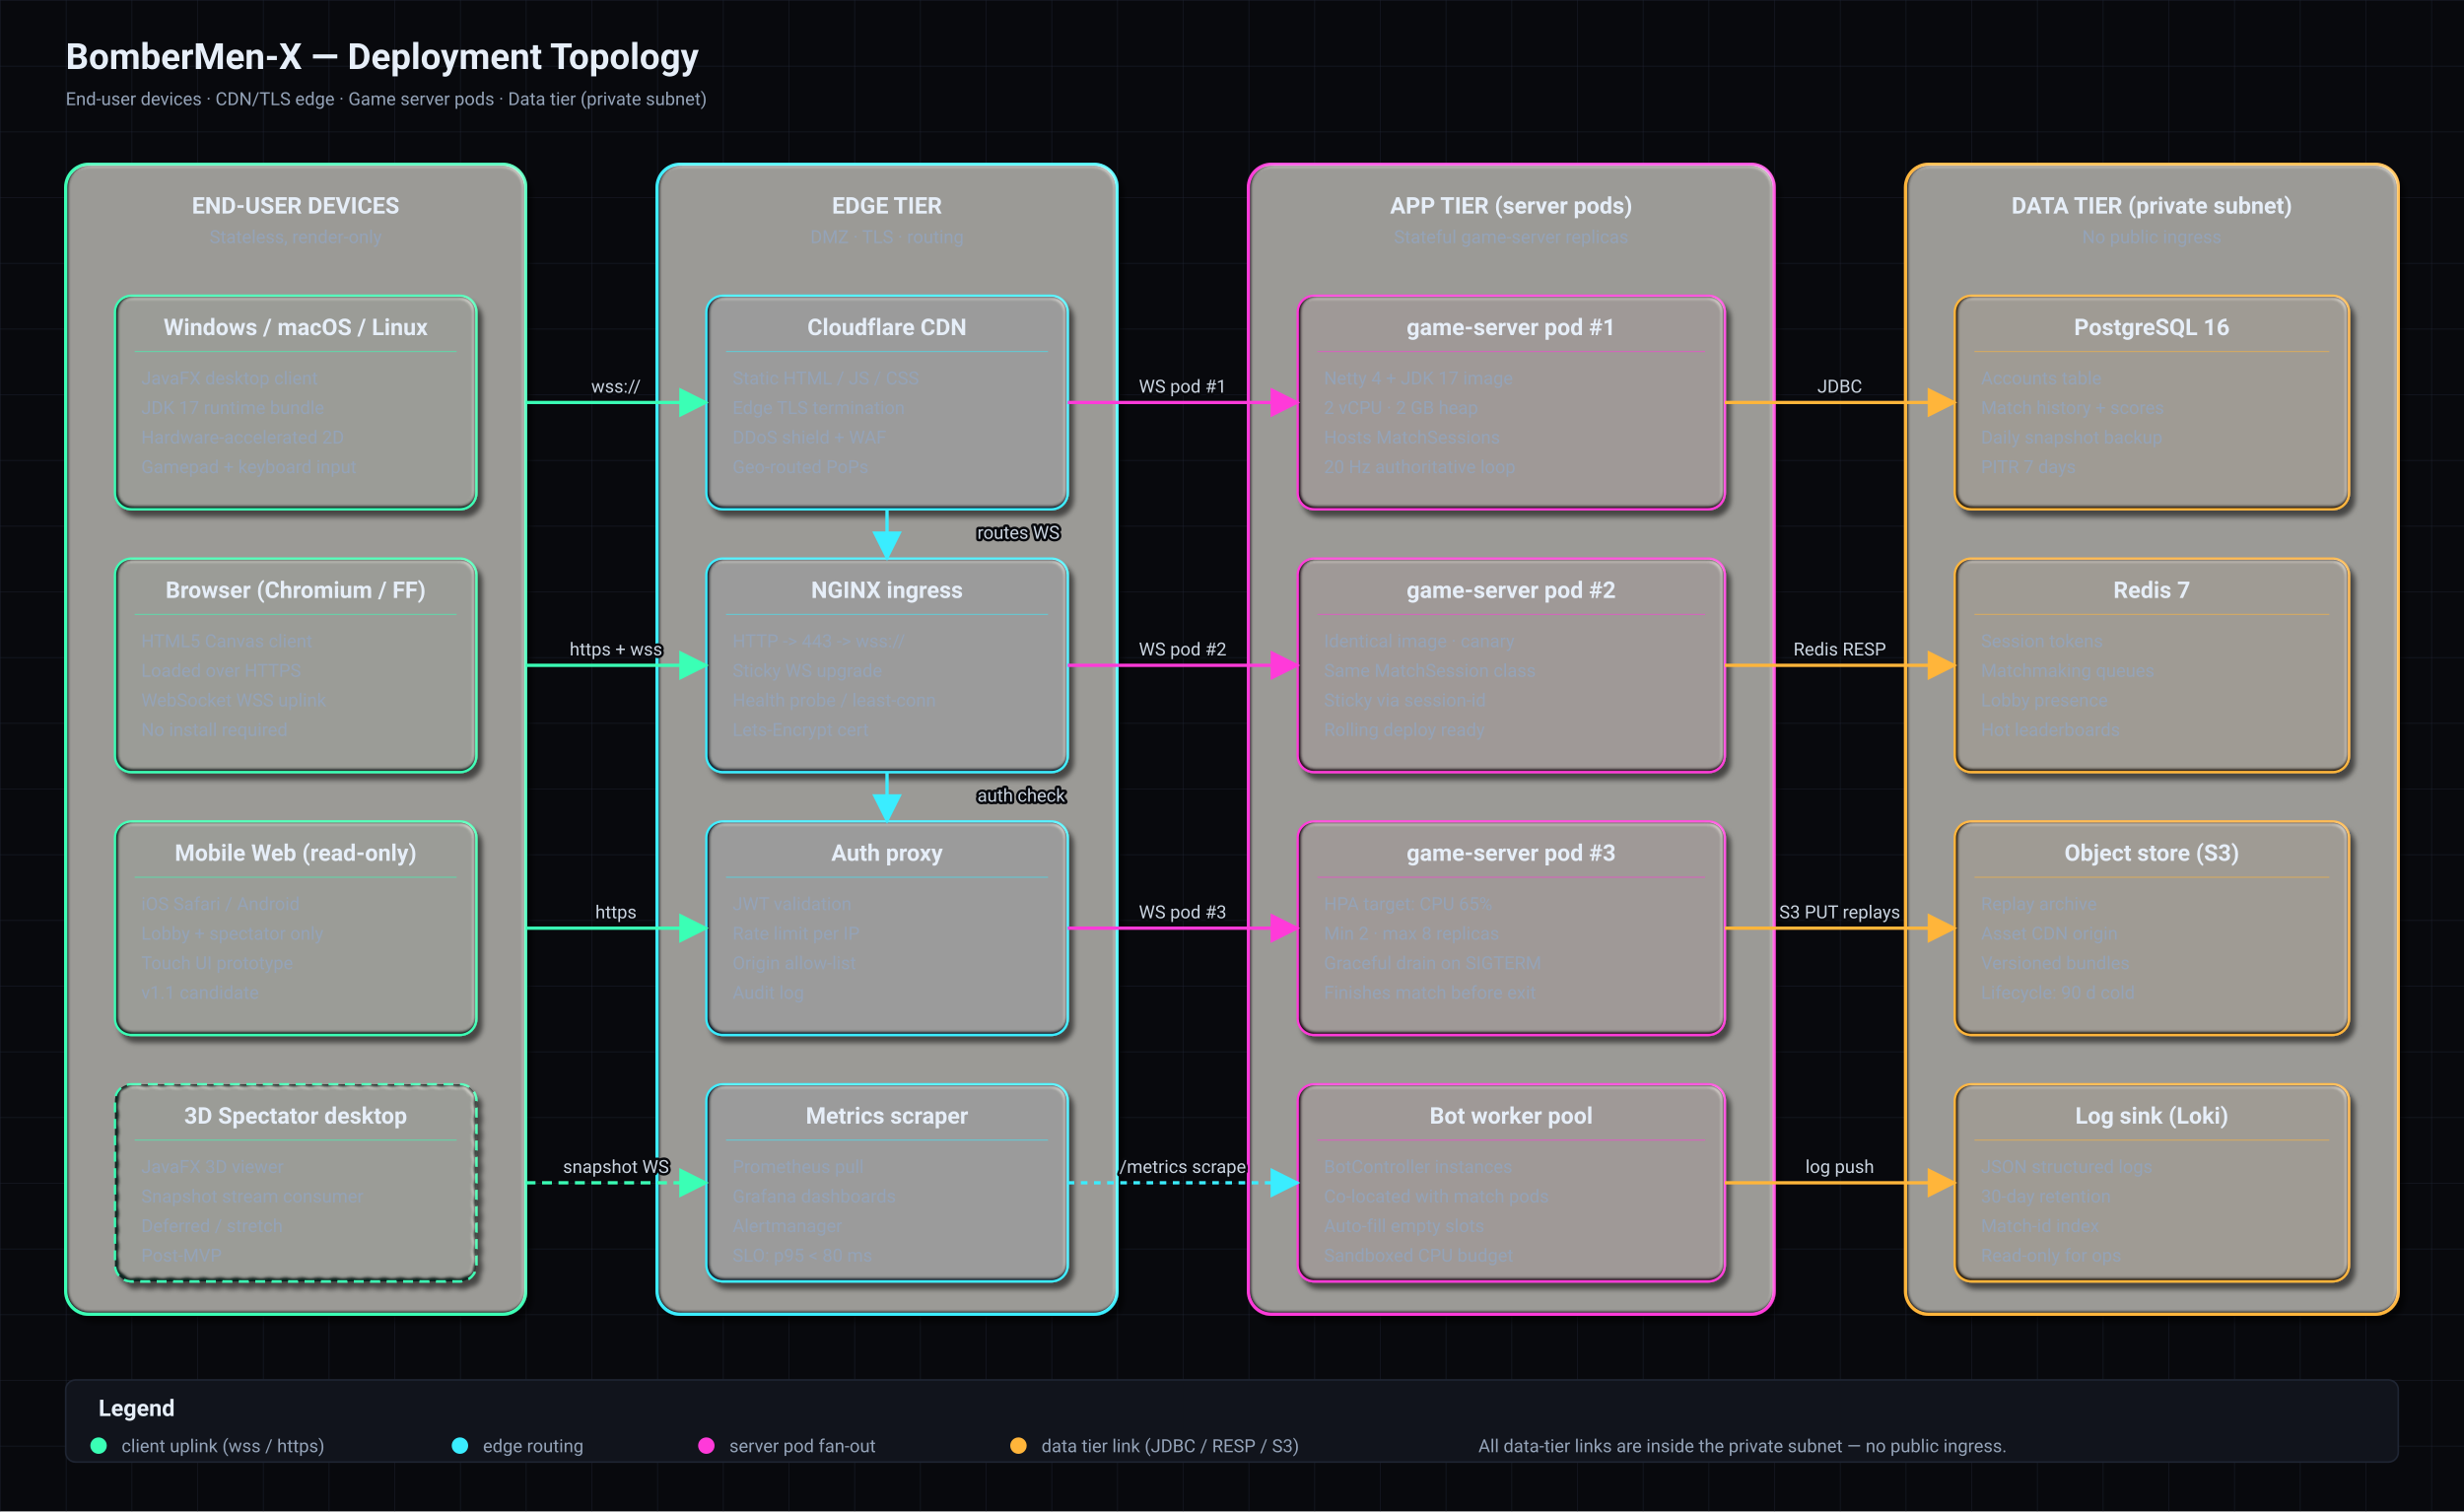
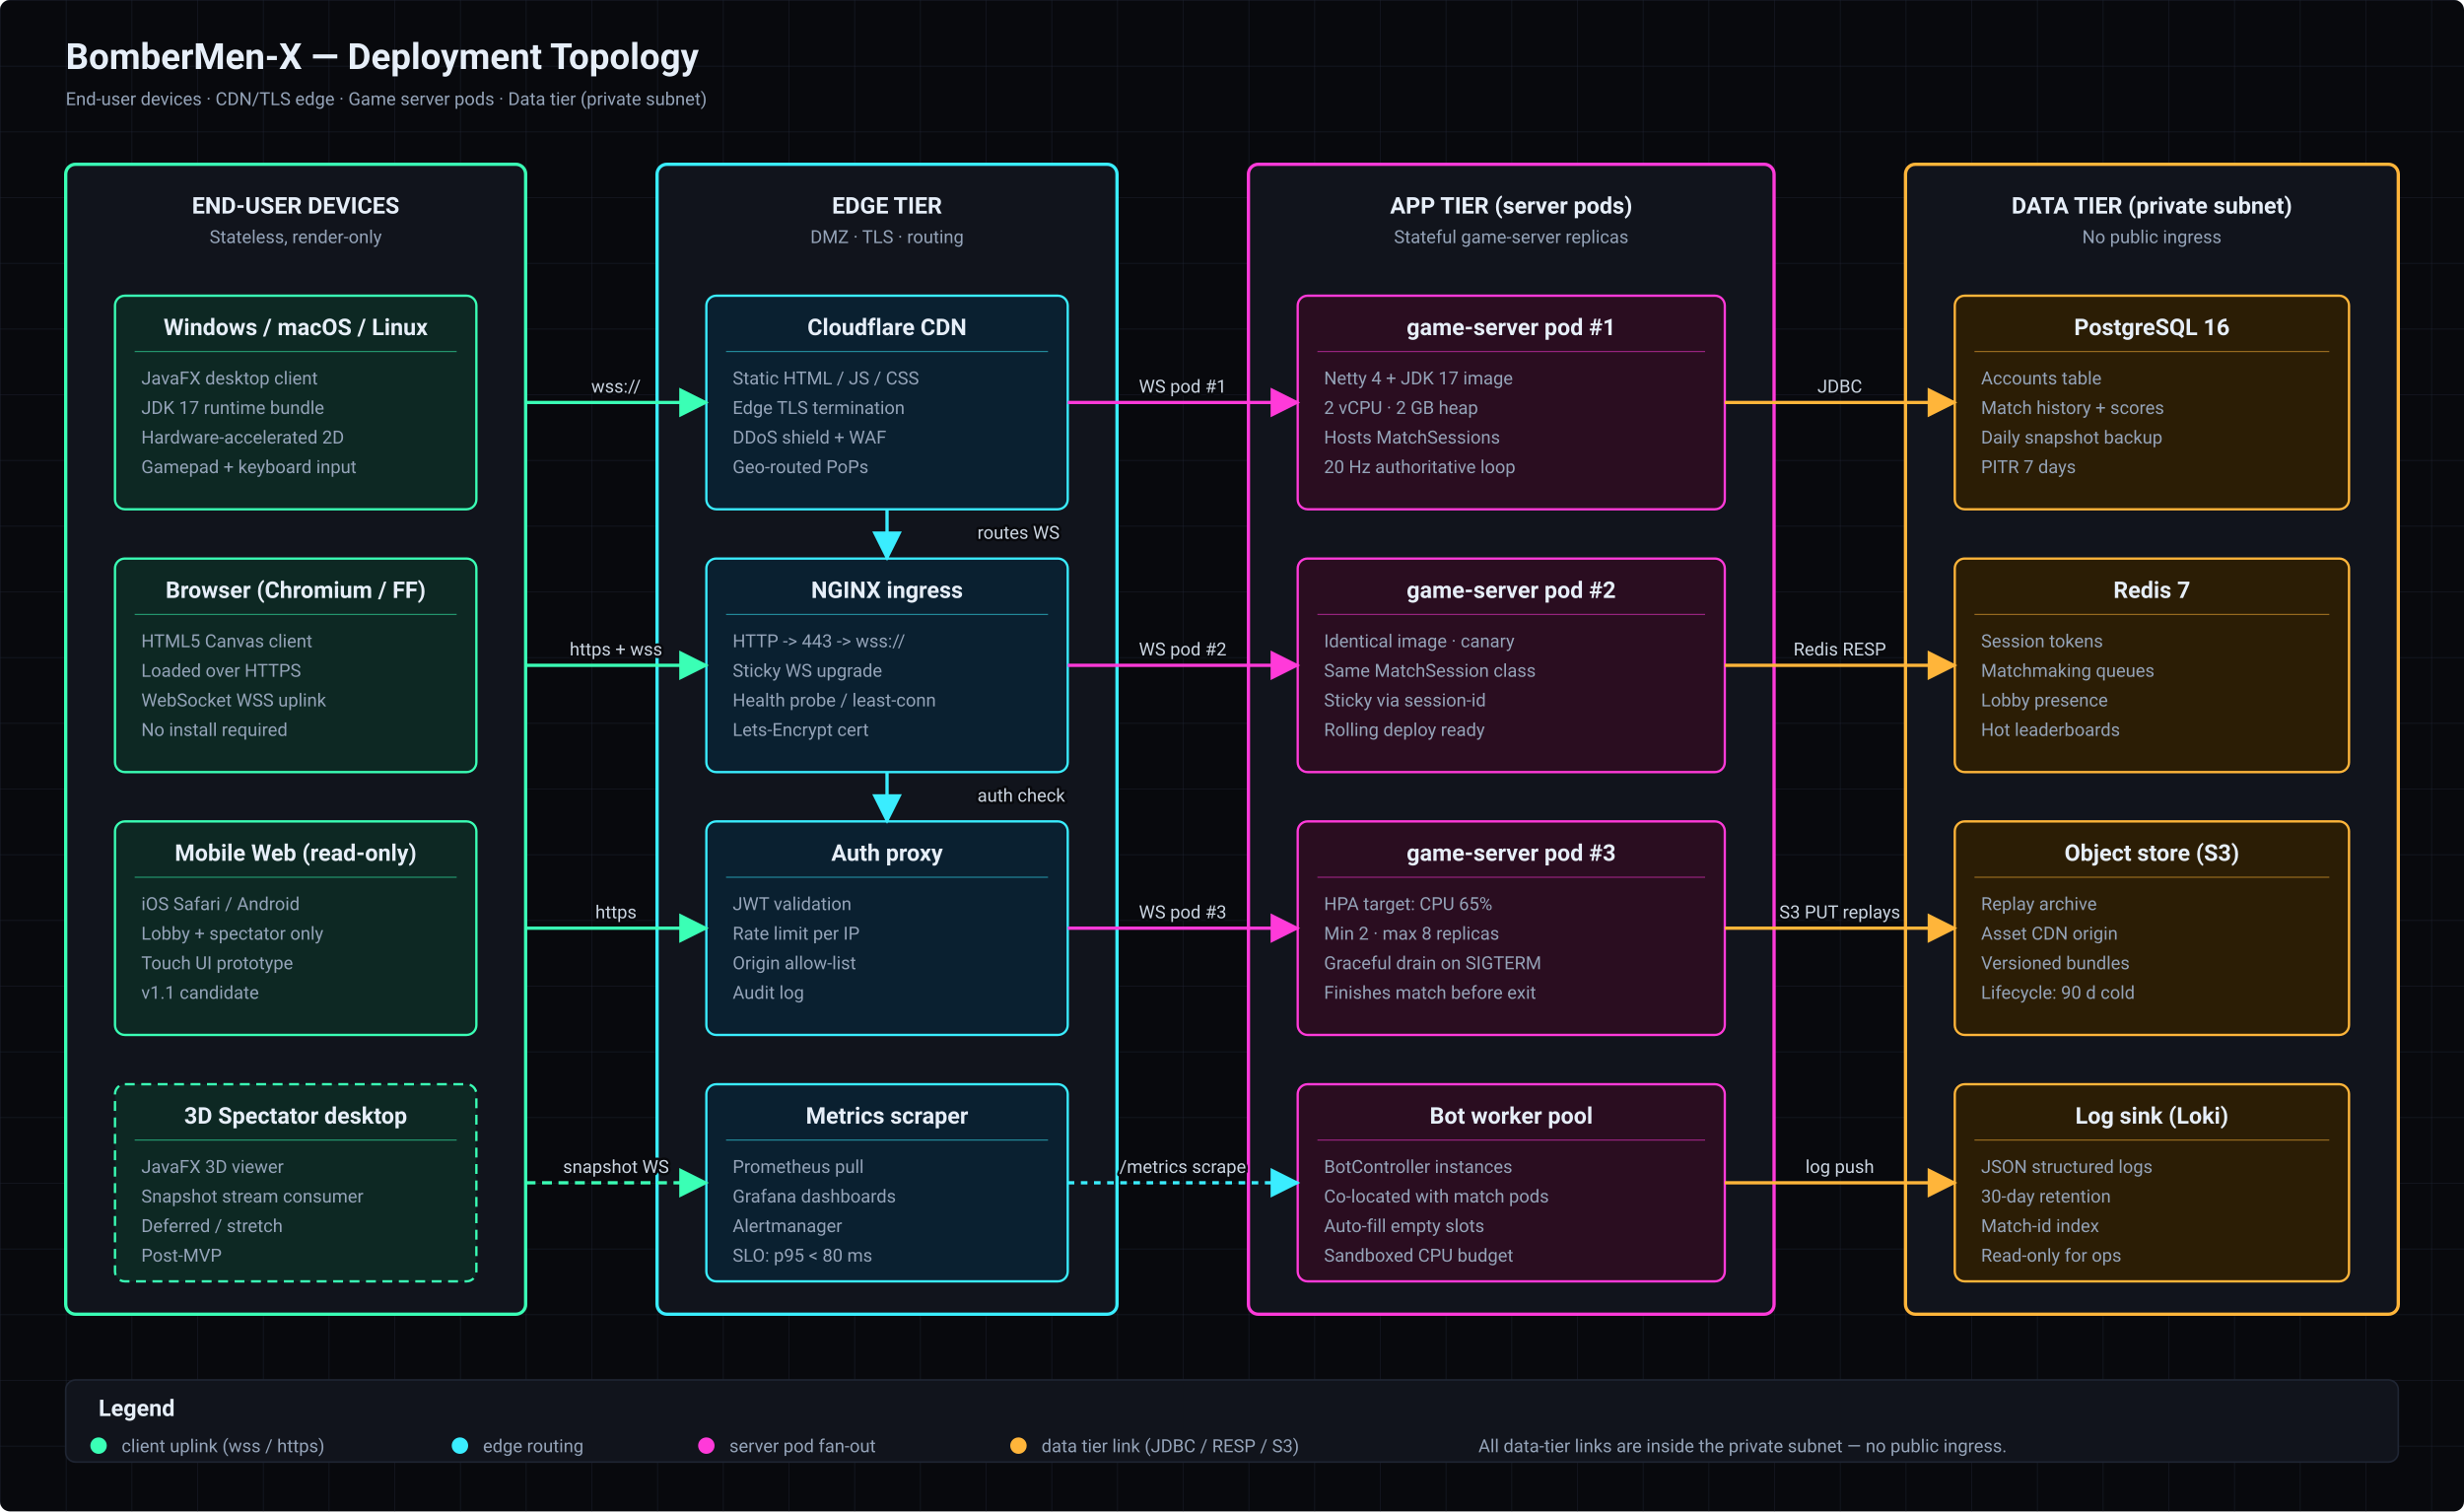
<svg xmlns="http://www.w3.org/2000/svg" viewBox="0 0 1500 920" preserveAspectRatio="xMidYMid meet" role="img" aria-labelledby="title desc">
+   <style>
+     rect { rx: 6; ry: 6; }
+     text { font-family: -apple-system, "Segoe UI", Roboto, sans-serif; fill: #e8eef8; }
+     .ttl { font-weight: 700; font-size: 14px; }
+     .sub { font-size: 12px; fill: #9aa6b8; }
+     .edge { font-size: 11px; fill: #c5cbd6; }
+   </style>
  <defs>
-     <filter id="bx-3d-bevel" x="-10%" y="-10%" width="120%" height="120%">
-       <feGaussianBlur in="SourceAlpha" stdDeviation="1.5" result="blur" />
-       <feOffset in="blur" dx="3" dy="4" result="dropshadowAlpha" />
-       <feFlood flood-color="#000" flood-opacity="0.55" />
-       <feComposite in2="dropshadowAlpha" operator="in" result="dropshadow" />
-       <feSpecularLighting in="blur" surfaceScale="2.4" specularConstant="0.55" specularExponent="22" lighting-color="#fff8e7" result="specOut">
-         <feDistantLight azimuth="-45" elevation="65" />
-       </feSpecularLighting>
-       <feComposite in="specOut" in2="SourceAlpha" operator="in" result="specOut2" />
-       <feComposite in="SourceGraphic" in2="specOut2" operator="arithmetic" k1="0" k2="1" k3="1" k4="0" result="litPaint" />
-       <feMerge>
-         <feMergeNode in="dropshadow" />
-         <feMergeNode in="litPaint" />
-       </feMerge>
-     </filter>
    <pattern id="grid" width="40" height="40" patternUnits="userSpaceOnUse">
      <path d="M 40 0 L 0 0 0 40" fill="none" stroke="#1f2533" stroke-width="0.5" />
    </pattern>
    <marker id="arrCyan" viewBox="0 0 12 12" refX="11" refY="6" markerWidth="9" markerHeight="9" orient="auto-start-reverse">
      <path d="M0,0 L12,6 L0,12 z" fill="#3aedff" />
    </marker>
    <marker id="arrPink" viewBox="0 0 12 12" refX="11" refY="6" markerWidth="9" markerHeight="9" orient="auto-start-reverse">
      <path d="M0,0 L12,6 L0,12 z" fill="#ff3ad9" />
    </marker>
    <marker id="arrAmber" viewBox="0 0 12 12" refX="11" refY="6" markerWidth="9" markerHeight="9" orient="auto-start-reverse">
      <path d="M0,0 L12,6 L0,12 z" fill="#ffb53a" />
    </marker>
    <marker id="arrGreen" viewBox="0 0 12 12" refX="11" refY="6" markerWidth="9" markerHeight="9" orient="auto-start-reverse">
      <path d="M0,0 L12,6 L0,12 z" fill="#3affb5" />
    </marker>
  </defs>
  <style>
    text { fill: #e6eef8; font-family: -apple-system, "Segoe UI", Roboto, sans-serif; }
    .title { font-weight: 700; font-size: 22px; }
    .ttl { font-weight: 700; font-size: 14px; }
    .sub { font-size: 11px; fill: #94a3b8; }
    .edge { font-size: 11px; fill: #cbd5e1; paint-order: stroke; stroke: #08090d; stroke-width: 3px; stroke-linejoin: round; }
    .conn { fill: none; stroke-width: 2; }
  </style>
  <rect x="0" y="0" width="1500" height="920" fill="#08090d" />
  <rect x="0" y="0" width="1500" height="920" fill="url(#grid)" />
  <text x="40" y="42" class="title" fill="#daa520">BomberMen-X — Deployment Topology</text>
  <text x="40" y="64" class="sub">End-user devices · CDN/TLS edge · Game server pods · Data tier (private subnet)</text>
-   <rect x="40" y="100" width="280" height="700" rx="14" fill="#11141c" stroke="#3affb5" stroke-width="2" filter="url(#bx-3d-bevel)" />
+   <rect x="40" y="100" width="280" height="700" rx="14" fill="#11141c" stroke="#3affb5" stroke-width="2" />
  <text x="180" y="130" text-anchor="middle" class="ttl" fill="#3affb5">END-USER DEVICES</text>
  <text x="180" y="148" text-anchor="middle" class="sub">Stateless, render-only</text>
-   <rect x="70" y="180" width="220" height="130" rx="10" fill="#0d2823" stroke="#3affb5" stroke-width="1.4" filter="url(#bx-3d-bevel)" />
+   <rect x="70" y="180" width="220" height="130" rx="10" fill="#0d2823" stroke="#3affb5" stroke-width="1.4" />
  <text x="180" y="204" text-anchor="middle" class="ttl" fill="#3affb5">Windows / macOS / Linux</text>
  <line x1="82" y1="214" x2="278" y2="214" stroke="#3affb5" stroke-width="0.6" opacity="0.6" />
  <text x="86" y="234" class="sub">JavaFX desktop client</text>
  <text x="86" y="252" class="sub">JDK 17 runtime bundle</text>
  <text x="86" y="270" class="sub">Hardware-accelerated 2D</text>
  <text x="86" y="288" class="sub">Gamepad + keyboard input</text>
-   <rect x="70" y="340" width="220" height="130" rx="10" fill="#0d2823" stroke="#3affb5" stroke-width="1.4" filter="url(#bx-3d-bevel)" />
+   <rect x="70" y="340" width="220" height="130" rx="10" fill="#0d2823" stroke="#3affb5" stroke-width="1.4" />
  <text x="180" y="364" text-anchor="middle" class="ttl" fill="#3affb5">Browser (Chromium / FF)</text>
  <line x1="82" y1="374" x2="278" y2="374" stroke="#3affb5" stroke-width="0.6" opacity="0.6" />
  <text x="86" y="394" class="sub">HTML5 Canvas client</text>
  <text x="86" y="412" class="sub">Loaded over HTTPS</text>
  <text x="86" y="430" class="sub">WebSocket WSS uplink</text>
  <text x="86" y="448" class="sub">No install required</text>
-   <rect x="70" y="500" width="220" height="130" rx="10" fill="#0d2823" stroke="#3affb5" stroke-width="1.4" filter="url(#bx-3d-bevel)" />
+   <rect x="70" y="500" width="220" height="130" rx="10" fill="#0d2823" stroke="#3affb5" stroke-width="1.4" />
  <text x="180" y="524" text-anchor="middle" class="ttl" fill="#3affb5">Mobile Web (read-only)</text>
  <line x1="82" y1="534" x2="278" y2="534" stroke="#3affb5" stroke-width="0.6" opacity="0.6" />
  <text x="86" y="554" class="sub">iOS Safari / Android</text>
  <text x="86" y="572" class="sub">Lobby + spectator only</text>
  <text x="86" y="590" class="sub">Touch UI prototype</text>
  <text x="86" y="608" class="sub">v1.1 candidate</text>
-   <rect x="70" y="660" width="220" height="120" rx="10" fill="#0d2823" stroke="#3affb5" stroke-width="1.4" stroke-dasharray="6 4" filter="url(#bx-3d-bevel)" />
+   <rect x="70" y="660" width="220" height="120" rx="10" fill="#0d2823" stroke="#3affb5" stroke-width="1.4" stroke-dasharray="6 4" />
  <text x="180" y="684" text-anchor="middle" class="ttl" fill="#3affb5">3D Spectator desktop</text>
  <line x1="82" y1="694" x2="278" y2="694" stroke="#3affb5" stroke-width="0.6" opacity="0.6" />
  <text x="86" y="714" class="sub">JavaFX 3D viewer</text>
  <text x="86" y="732" class="sub">Snapshot stream consumer</text>
  <text x="86" y="750" class="sub">Deferred / stretch</text>
  <text x="86" y="768" class="sub" fill="#daa520">Post-MVP</text>
-   <rect x="400" y="100" width="280" height="700" rx="14" fill="#11141c" stroke="#3aedff" stroke-width="2" filter="url(#bx-3d-bevel)" />
+   <rect x="400" y="100" width="280" height="700" rx="14" fill="#11141c" stroke="#3aedff" stroke-width="2" />
  <text x="540" y="130" text-anchor="middle" class="ttl" fill="#3aedff">EDGE TIER</text>
  <text x="540" y="148" text-anchor="middle" class="sub">DMZ · TLS · routing</text>
-   <rect x="430" y="180" width="220" height="130" rx="10" fill="#0a2030" stroke="#3aedff" stroke-width="1.4" filter="url(#bx-3d-bevel)" />
+   <rect x="430" y="180" width="220" height="130" rx="10" fill="#0a2030" stroke="#3aedff" stroke-width="1.4" />
  <text x="540" y="204" text-anchor="middle" class="ttl" fill="#3aedff">Cloudflare CDN</text>
  <line x1="442" y1="214" x2="638" y2="214" stroke="#3aedff" stroke-width="0.6" opacity="0.6" />
  <text x="446" y="234" class="sub">Static HTML / JS / CSS</text>
  <text x="446" y="252" class="sub">Edge TLS termination</text>
  <text x="446" y="270" class="sub">DDoS shield + WAF</text>
  <text x="446" y="288" class="sub">Geo-routed PoPs</text>
-   <rect x="430" y="340" width="220" height="130" rx="10" fill="#0a2030" stroke="#3aedff" stroke-width="1.4" filter="url(#bx-3d-bevel)" />
+   <rect x="430" y="340" width="220" height="130" rx="10" fill="#0a2030" stroke="#3aedff" stroke-width="1.4" />
  <text x="540" y="364" text-anchor="middle" class="ttl" fill="#3aedff">NGINX ingress</text>
  <line x1="442" y1="374" x2="638" y2="374" stroke="#3aedff" stroke-width="0.6" opacity="0.6" />
  <text x="446" y="394" class="sub">HTTP -&gt; 443 -&gt; wss://</text>
  <text x="446" y="412" class="sub">Sticky WS upgrade</text>
  <text x="446" y="430" class="sub">Health probe / least-conn</text>
  <text x="446" y="448" class="sub">Lets-Encrypt cert</text>
-   <rect x="430" y="500" width="220" height="130" rx="10" fill="#0a2030" stroke="#3aedff" stroke-width="1.4" filter="url(#bx-3d-bevel)" />
+   <rect x="430" y="500" width="220" height="130" rx="10" fill="#0a2030" stroke="#3aedff" stroke-width="1.4" />
  <text x="540" y="524" text-anchor="middle" class="ttl" fill="#3aedff">Auth proxy</text>
  <line x1="442" y1="534" x2="638" y2="534" stroke="#3aedff" stroke-width="0.6" opacity="0.6" />
  <text x="446" y="554" class="sub">JWT validation</text>
  <text x="446" y="572" class="sub">Rate limit per IP</text>
  <text x="446" y="590" class="sub">Origin allow-list</text>
  <text x="446" y="608" class="sub">Audit log</text>
-   <rect x="430" y="660" width="220" height="120" rx="10" fill="#0a2030" stroke="#3aedff" stroke-width="1.4" filter="url(#bx-3d-bevel)" />
+   <rect x="430" y="660" width="220" height="120" rx="10" fill="#0a2030" stroke="#3aedff" stroke-width="1.4" />
  <text x="540" y="684" text-anchor="middle" class="ttl" fill="#3aedff">Metrics scraper</text>
  <line x1="442" y1="694" x2="638" y2="694" stroke="#3aedff" stroke-width="0.6" opacity="0.6" />
  <text x="446" y="714" class="sub">Prometheus pull</text>
  <text x="446" y="732" class="sub">Grafana dashboards</text>
  <text x="446" y="750" class="sub">Alertmanager</text>
  <text x="446" y="768" class="sub">SLO: p95 &lt; 80 ms</text>
-   <rect x="760" y="100" width="320" height="700" rx="14" fill="#11141c" stroke="#ff3ad9" stroke-width="2" filter="url(#bx-3d-bevel)" />
+   <rect x="760" y="100" width="320" height="700" rx="14" fill="#11141c" stroke="#ff3ad9" stroke-width="2" />
  <text x="920" y="130" text-anchor="middle" class="ttl" fill="#ff3ad9">APP TIER  (server pods)</text>
  <text x="920" y="148" text-anchor="middle" class="sub">Stateful game-server replicas</text>
-   <rect x="790" y="180" width="260" height="130" rx="10" fill="#2a0d20" stroke="#ff3ad9" stroke-width="1.4" filter="url(#bx-3d-bevel)" />
+   <rect x="790" y="180" width="260" height="130" rx="10" fill="#2a0d20" stroke="#ff3ad9" stroke-width="1.4" />
  <text x="920" y="204" text-anchor="middle" class="ttl" fill="#ff3ad9">game-server pod #1</text>
  <line x1="802" y1="214" x2="1038" y2="214" stroke="#ff3ad9" stroke-width="0.6" opacity="0.6" />
  <text x="806" y="234" class="sub">Netty 4 + JDK 17 image</text>
  <text x="806" y="252" class="sub">2 vCPU · 2 GB heap</text>
  <text x="806" y="270" class="sub">Hosts MatchSessions</text>
  <text x="806" y="288" class="sub">20 Hz authoritative loop</text>
-   <rect x="790" y="340" width="260" height="130" rx="10" fill="#2a0d20" stroke="#ff3ad9" stroke-width="1.4" filter="url(#bx-3d-bevel)" />
+   <rect x="790" y="340" width="260" height="130" rx="10" fill="#2a0d20" stroke="#ff3ad9" stroke-width="1.4" />
  <text x="920" y="364" text-anchor="middle" class="ttl" fill="#ff3ad9">game-server pod #2</text>
  <line x1="802" y1="374" x2="1038" y2="374" stroke="#ff3ad9" stroke-width="0.6" opacity="0.6" />
  <text x="806" y="394" class="sub">Identical image · canary</text>
  <text x="806" y="412" class="sub">Same MatchSession class</text>
  <text x="806" y="430" class="sub">Sticky via session-id</text>
  <text x="806" y="448" class="sub">Rolling deploy ready</text>
-   <rect x="790" y="500" width="260" height="130" rx="10" fill="#2a0d20" stroke="#ff3ad9" stroke-width="1.4" filter="url(#bx-3d-bevel)" />
+   <rect x="790" y="500" width="260" height="130" rx="10" fill="#2a0d20" stroke="#ff3ad9" stroke-width="1.4" />
  <text x="920" y="524" text-anchor="middle" class="ttl" fill="#ff3ad9">game-server pod #3</text>
  <line x1="802" y1="534" x2="1038" y2="534" stroke="#ff3ad9" stroke-width="0.6" opacity="0.6" />
  <text x="806" y="554" class="sub">HPA target: CPU 65%</text>
  <text x="806" y="572" class="sub">Min 2 · max 8 replicas</text>
  <text x="806" y="590" class="sub">Graceful drain on SIGTERM</text>
  <text x="806" y="608" class="sub">Finishes match before exit</text>
-   <rect x="790" y="660" width="260" height="120" rx="10" fill="#2a0d20" stroke="#ff3ad9" stroke-width="1.4" filter="url(#bx-3d-bevel)" />
+   <rect x="790" y="660" width="260" height="120" rx="10" fill="#2a0d20" stroke="#ff3ad9" stroke-width="1.4" />
  <text x="920" y="684" text-anchor="middle" class="ttl" fill="#ff3ad9">Bot worker pool</text>
  <line x1="802" y1="694" x2="1038" y2="694" stroke="#ff3ad9" stroke-width="0.6" opacity="0.6" />
  <text x="806" y="714" class="sub">BotController instances</text>
  <text x="806" y="732" class="sub">Co-located with match pods</text>
  <text x="806" y="750" class="sub">Auto-fill empty slots</text>
  <text x="806" y="768" class="sub">Sandboxed CPU budget</text>
-   <rect x="1160" y="100" width="300" height="700" rx="14" fill="#11141c" stroke="#ffb53a" stroke-width="2" filter="url(#bx-3d-bevel)" />
+   <rect x="1160" y="100" width="300" height="700" rx="14" fill="#11141c" stroke="#ffb53a" stroke-width="2" />
  <text x="1310" y="130" text-anchor="middle" class="ttl" fill="#ffb53a">DATA TIER  (private subnet)</text>
  <text x="1310" y="148" text-anchor="middle" class="sub">No public ingress</text>
-   <rect x="1190" y="180" width="240" height="130" rx="10" fill="#2b1d05" stroke="#ffb53a" stroke-width="1.4" filter="url(#bx-3d-bevel)" />
+   <rect x="1190" y="180" width="240" height="130" rx="10" fill="#2b1d05" stroke="#ffb53a" stroke-width="1.4" />
  <text x="1310" y="204" text-anchor="middle" class="ttl" fill="#ffb53a">PostgreSQL 16</text>
  <line x1="1202" y1="214" x2="1418" y2="214" stroke="#ffb53a" stroke-width="0.6" opacity="0.6" />
  <text x="1206" y="234" class="sub">Accounts table</text>
  <text x="1206" y="252" class="sub">Match history + scores</text>
  <text x="1206" y="270" class="sub">Daily snapshot backup</text>
  <text x="1206" y="288" class="sub">PITR 7 days</text>
-   <rect x="1190" y="340" width="240" height="130" rx="10" fill="#2b1d05" stroke="#ffb53a" stroke-width="1.4" filter="url(#bx-3d-bevel)" />
+   <rect x="1190" y="340" width="240" height="130" rx="10" fill="#2b1d05" stroke="#ffb53a" stroke-width="1.4" />
  <text x="1310" y="364" text-anchor="middle" class="ttl" fill="#ffb53a">Redis 7</text>
  <line x1="1202" y1="374" x2="1418" y2="374" stroke="#ffb53a" stroke-width="0.6" opacity="0.6" />
  <text x="1206" y="394" class="sub">Session tokens</text>
  <text x="1206" y="412" class="sub">Matchmaking queues</text>
  <text x="1206" y="430" class="sub">Lobby presence</text>
  <text x="1206" y="448" class="sub">Hot leaderboards</text>
-   <rect x="1190" y="500" width="240" height="130" rx="10" fill="#2b1d05" stroke="#ffb53a" stroke-width="1.4" filter="url(#bx-3d-bevel)" />
+   <rect x="1190" y="500" width="240" height="130" rx="10" fill="#2b1d05" stroke="#ffb53a" stroke-width="1.4" />
  <text x="1310" y="524" text-anchor="middle" class="ttl" fill="#ffb53a">Object store (S3)</text>
  <line x1="1202" y1="534" x2="1418" y2="534" stroke="#ffb53a" stroke-width="0.6" opacity="0.6" />
  <text x="1206" y="554" class="sub">Replay archive</text>
  <text x="1206" y="572" class="sub">Asset CDN origin</text>
  <text x="1206" y="590" class="sub">Versioned bundles</text>
  <text x="1206" y="608" class="sub">Lifecycle: 90 d cold</text>
-   <rect x="1190" y="660" width="240" height="120" rx="10" fill="#2b1d05" stroke="#ffb53a" stroke-width="1.4" filter="url(#bx-3d-bevel)" />
+   <rect x="1190" y="660" width="240" height="120" rx="10" fill="#2b1d05" stroke="#ffb53a" stroke-width="1.4" />
  <text x="1310" y="684" text-anchor="middle" class="ttl" fill="#ffb53a">Log sink (Loki)</text>
  <line x1="1202" y1="694" x2="1418" y2="694" stroke="#ffb53a" stroke-width="0.6" opacity="0.6" />
  <text x="1206" y="714" class="sub">JSON structured logs</text>
  <text x="1206" y="732" class="sub">30-day retention</text>
  <text x="1206" y="750" class="sub">Match-id index</text>
  <text x="1206" y="768" class="sub">Read-only for ops</text>
  <path class="conn" d="M 320,245 H 430" stroke="#3affb5" marker-end="url(#arrGreen)" />
  <text x="375" y="239" text-anchor="middle" class="edge">wss://</text>
  <path class="conn" d="M 320,405 H 430" stroke="#3affb5" marker-end="url(#arrGreen)" />
  <text x="375" y="399" text-anchor="middle" class="edge">https + wss</text>
  <path class="conn" d="M 320,565 H 430" stroke="#3affb5" marker-end="url(#arrGreen)" />
  <text x="375" y="559" text-anchor="middle" class="edge">https</text>
  <path class="conn" d="M 320,720 H 430" stroke="#3affb5" marker-end="url(#arrGreen)" stroke-dasharray="6 4" />
  <text x="375" y="714" text-anchor="middle" class="edge">snapshot WS</text>
  <path class="conn" d="M 540,310 V 340" stroke="#3aedff" marker-end="url(#arrCyan)" />
  <text x="595" y="328" class="edge">routes WS</text>
  <path class="conn" d="M 540,470 V 500" stroke="#3aedff" marker-end="url(#arrCyan)" />
  <text x="595" y="488" class="edge">auth check</text>
  <path class="conn" d="M 650,245 H 790" stroke="#ff3ad9" marker-end="url(#arrPink)" />
  <text x="720" y="239" text-anchor="middle" class="edge">WS pod #1</text>
  <path class="conn" d="M 650,405 H 790" stroke="#ff3ad9" marker-end="url(#arrPink)" />
  <text x="720" y="399" text-anchor="middle" class="edge">WS pod #2</text>
  <path class="conn" d="M 650,565 H 790" stroke="#ff3ad9" marker-end="url(#arrPink)" />
  <text x="720" y="559" text-anchor="middle" class="edge">WS pod #3</text>
  <path class="conn" d="M 650,720 H 790" stroke="#3aedff" marker-end="url(#arrCyan)" stroke-dasharray="4 4" />
  <text x="720" y="714" text-anchor="middle" class="edge">/metrics scrape</text>
  <path class="conn" d="M 1050,245 H 1190" stroke="#ffb53a" marker-end="url(#arrAmber)" />
  <text x="1120" y="239" text-anchor="middle" class="edge">JDBC</text>
  <path class="conn" d="M 1050,405 H 1190" stroke="#ffb53a" marker-end="url(#arrAmber)" />
  <text x="1120" y="399" text-anchor="middle" class="edge">Redis RESP</text>
  <path class="conn" d="M 1050,565 H 1190" stroke="#ffb53a" marker-end="url(#arrAmber)" />
  <text x="1120" y="559" text-anchor="middle" class="edge">S3 PUT replays</text>
  <path class="conn" d="M 1050,720 H 1190" stroke="#ffb53a" marker-end="url(#arrAmber)" />
  <text x="1120" y="714" text-anchor="middle" class="edge">log push</text>
  <rect x="40" y="840" width="1420" height="50" rx="6" fill="#11141c" stroke="#1f2533" stroke-width="1" />
  <text x="60" y="862" class="ttl" fill="#daa520">Legend</text>
  <circle cx="60" cy="880" r="5" fill="#3affb5" />
  <text x="74" y="884" class="sub">client uplink (wss / https)</text>
  <circle cx="280" cy="880" r="5" fill="#3aedff" />
  <text x="294" y="884" class="sub">edge routing</text>
  <circle cx="430" cy="880" r="5" fill="#ff3ad9" />
  <text x="444" y="884" class="sub">server pod fan-out</text>
  <circle cx="620" cy="880" r="5" fill="#ffb53a" />
  <text x="634" y="884" class="sub">data tier link (JDBC / RESP / S3)</text>
  <text x="900" y="884" class="sub">All data-tier links are inside the private subnet — no public ingress.</text>
</svg>
